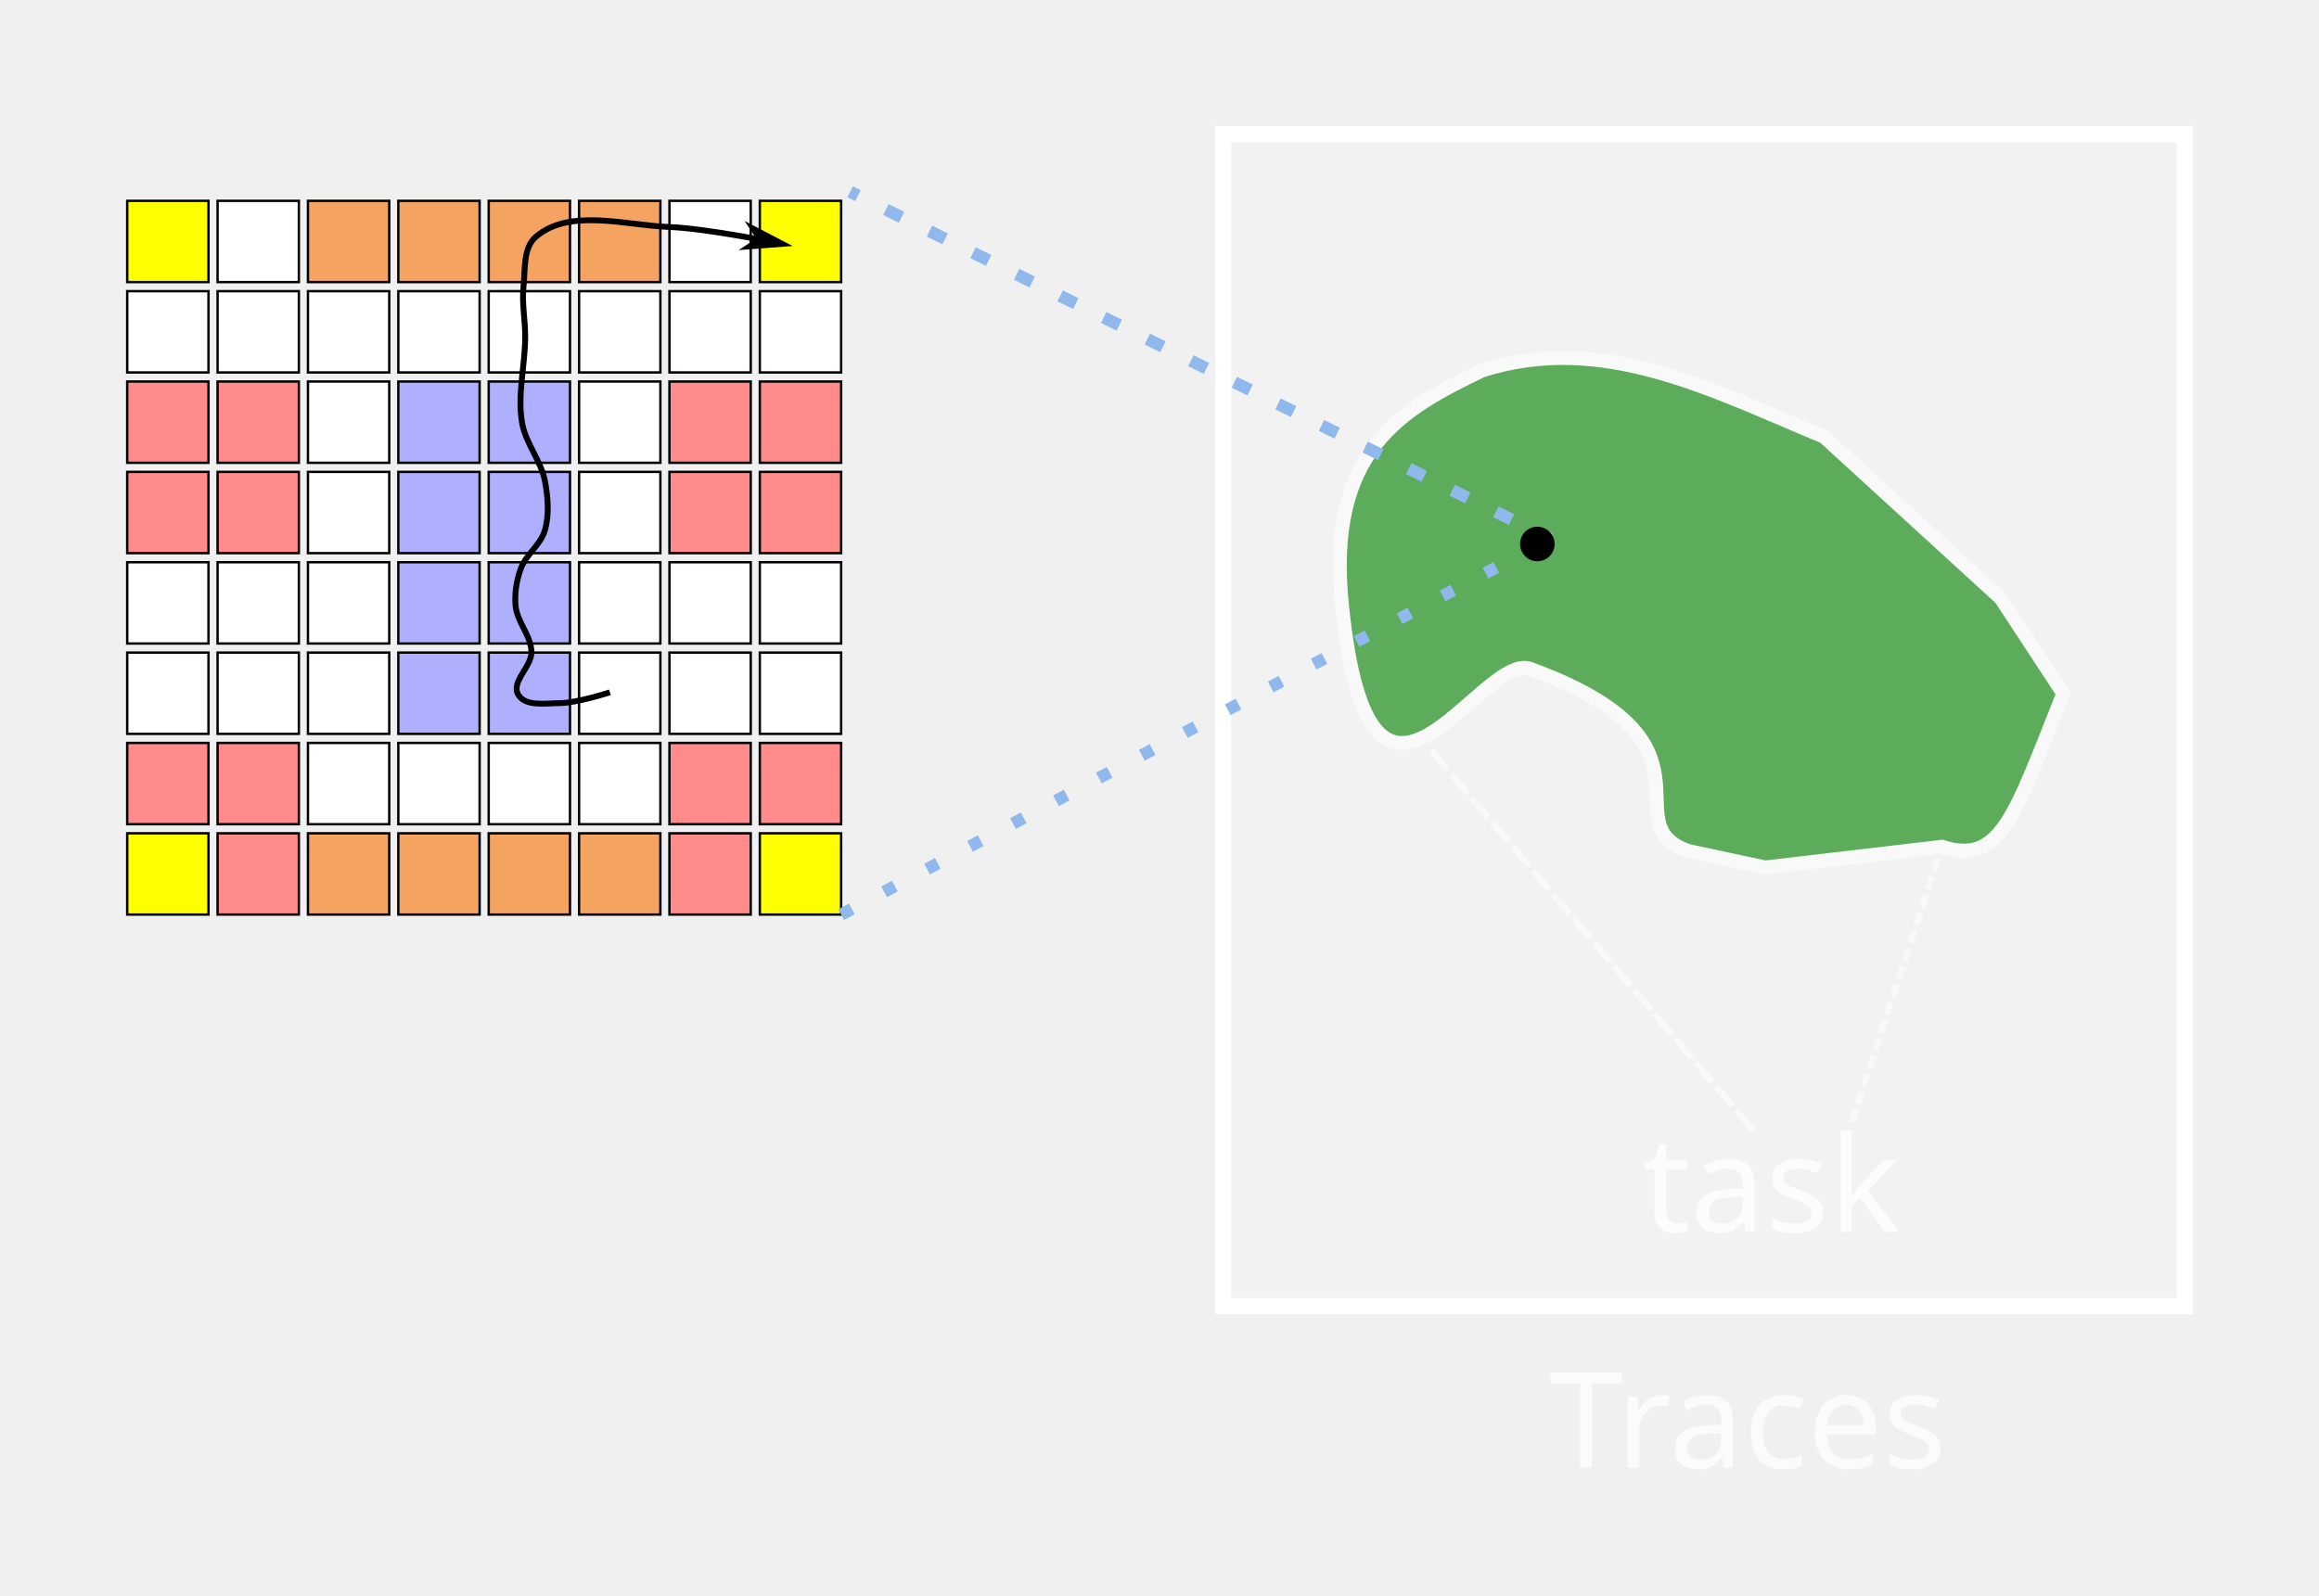
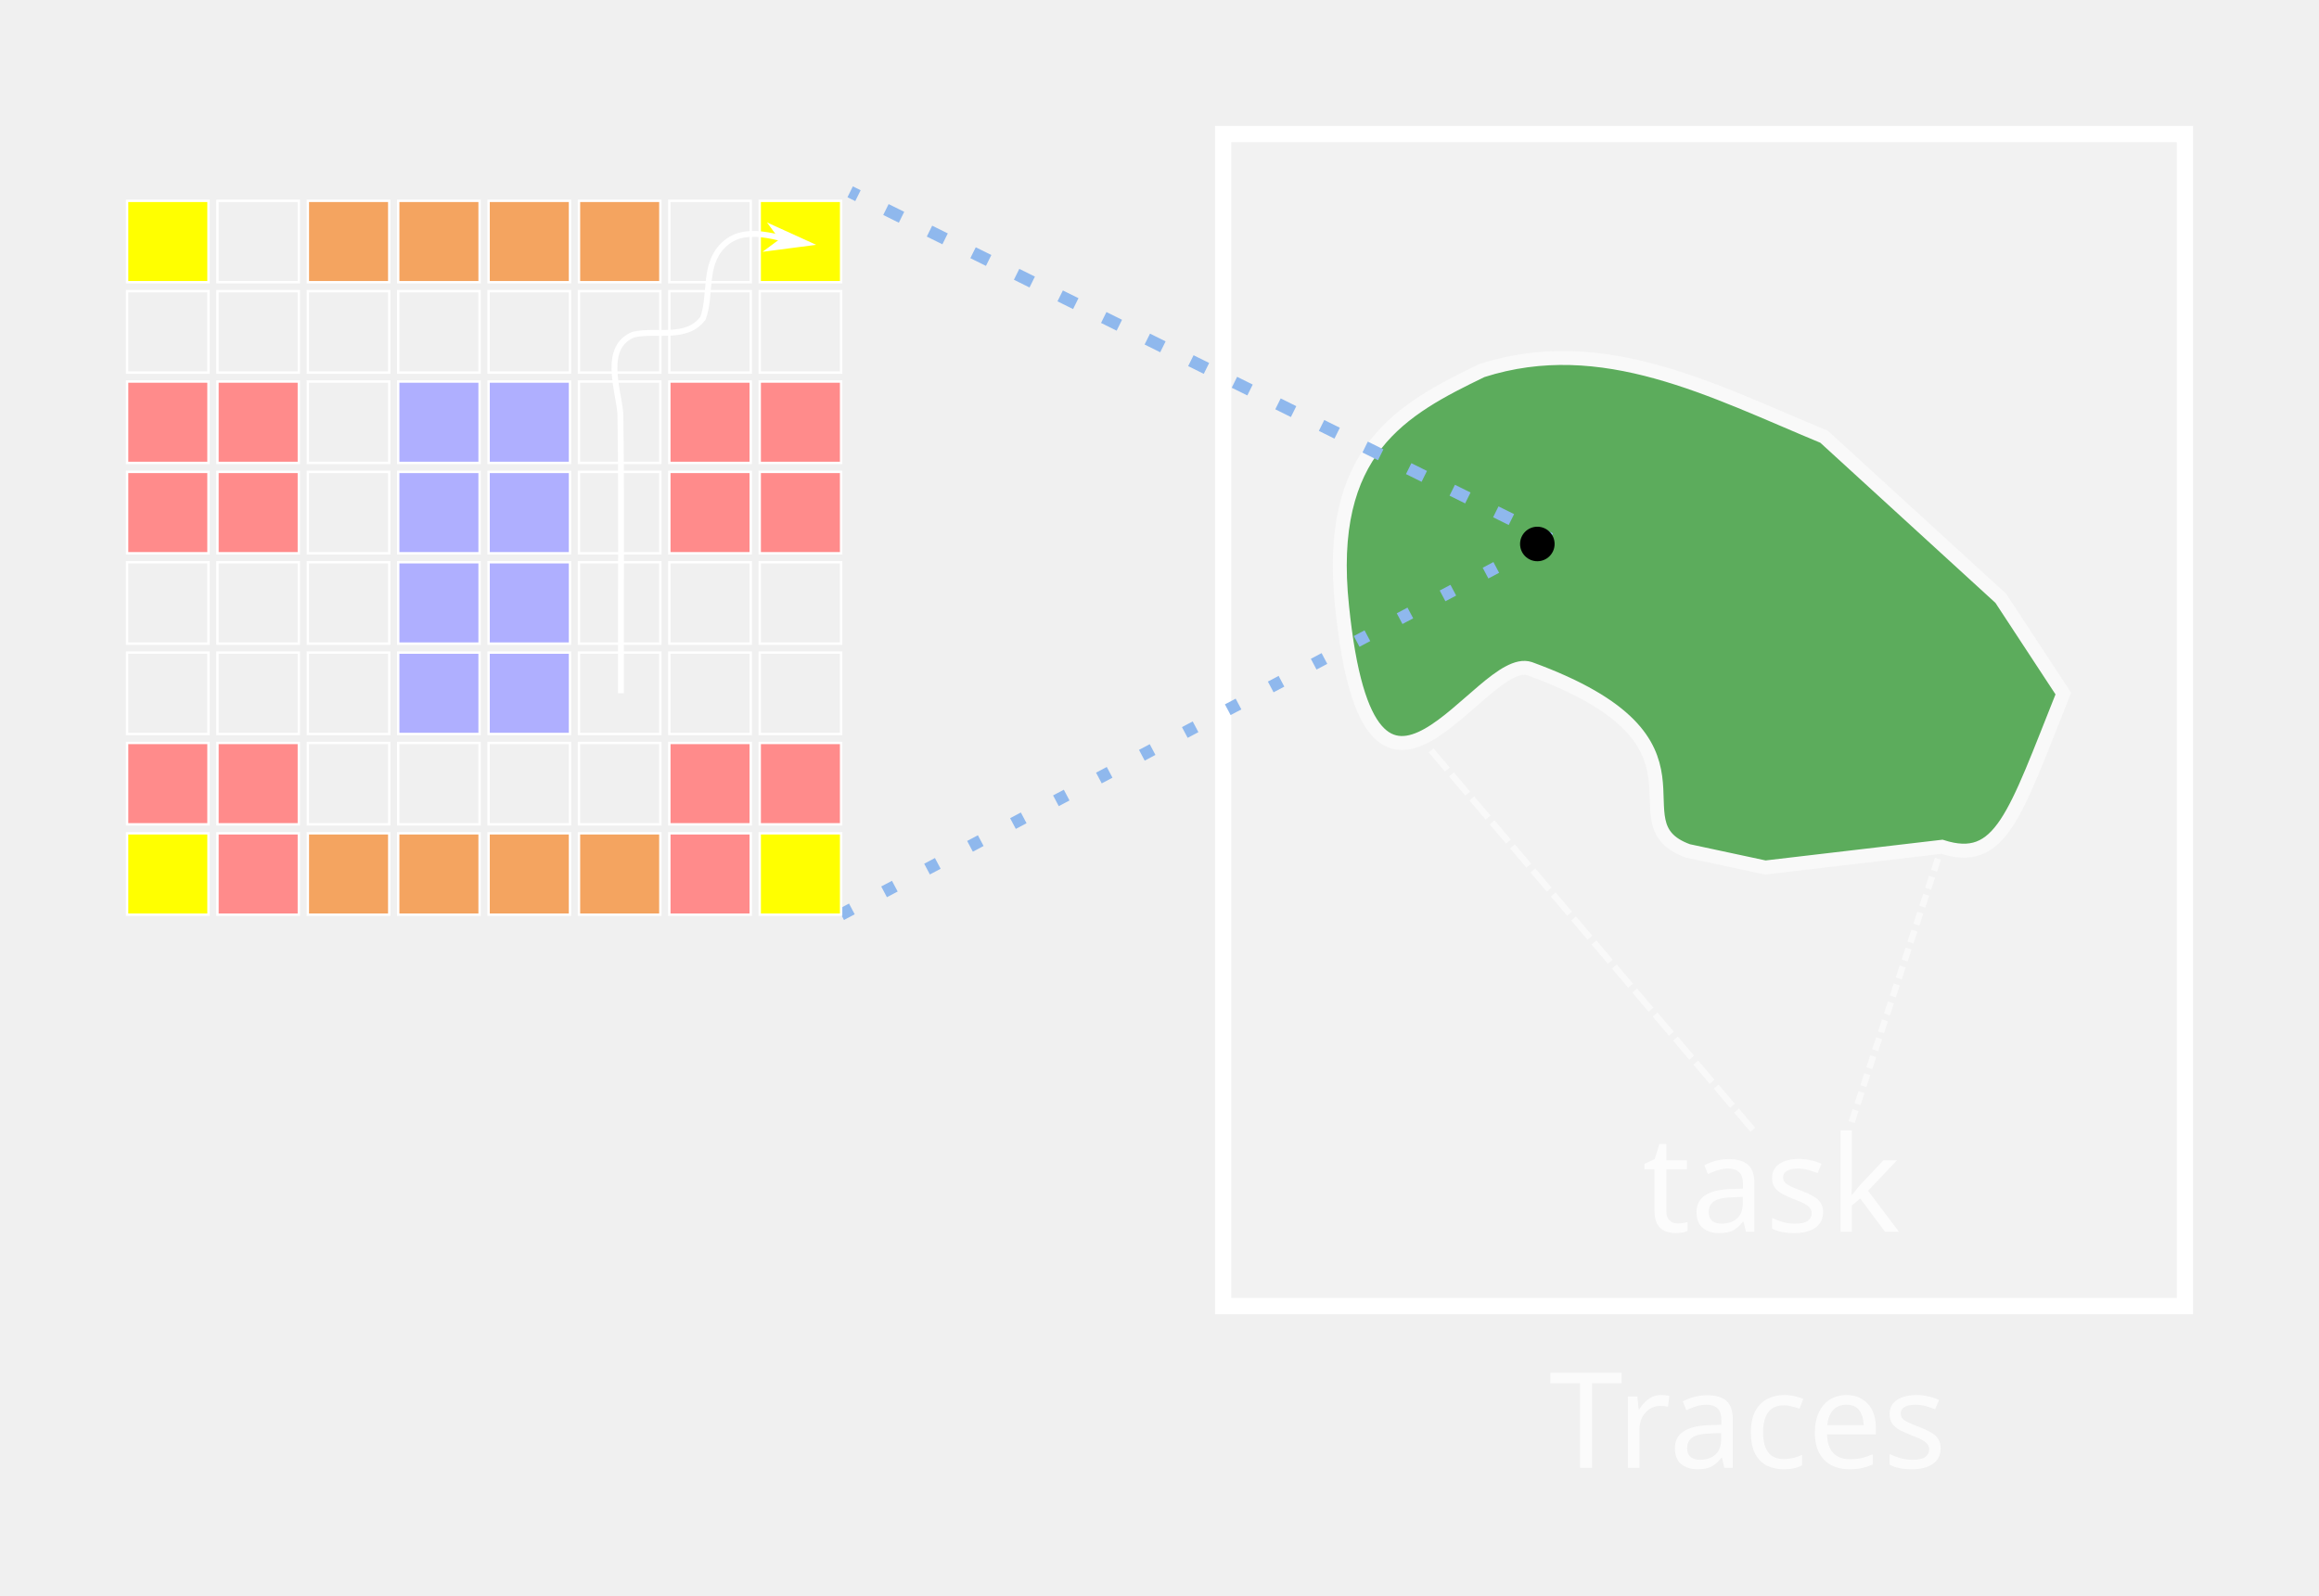
<svg xmlns="http://www.w3.org/2000/svg" width="184.097mm" height="126.707mm" viewBox="0 0 184.097 126.707" version="1.1" id="svg8">
  <defs id="defs2">
    <marker orient="auto" refY="0" refX="0" id="TriangleInL" style="overflow:visible">
      <path id="path1327" d="M 5.77,0 -2.88,5 V -5 Z" style="fill:#000000;fill-opacity:1;fill-rule:evenodd;stroke:#000000;stroke-width:1pt;stroke-opacity:1" transform="scale(-0.8)" />
    </marker>
    <marker orient="auto" refY="0" refX="0" id="TriangleOutL" style="overflow:visible">
      <path id="path1336" d="M 5.77,0 -2.88,5 V -5 Z" style="fill:#000000;fill-opacity:1;fill-rule:evenodd;stroke:#000000;stroke-width:1pt;stroke-opacity:1" transform="scale(0.8)" />
    </marker>
    <marker orient="auto" refY="0" refX="0" id="marker2992" style="overflow:visible">
      <path id="path2990" d="M 0,0 5,-5 -12.5,0 5,5 Z" style="fill:#000000;fill-opacity:1;fill-rule:evenodd;stroke:#000000;stroke-width:1pt;stroke-opacity:1" transform="matrix(-0.4,0,0,-0.4,-4,0)" />
    </marker>
    <marker orient="auto" refY="0" refX="0" id="Arrow1Mend" style="overflow:visible">
      <path id="path2726" d="M 0,0 5,-5 -12.5,0 5,5 Z" style="fill:#000000;fill-opacity:1;fill-rule:evenodd;stroke:#000000;stroke-width:1pt;stroke-opacity:1" transform="matrix(-0.4,0,0,-0.4,-4,0)" />
    </marker>
    <marker orient="auto" refY="0" refX="0" id="marker2980" style="overflow:visible">
      <path id="path2720" d="M 0,0 5,-5 -12.5,0 5,5 Z" style="fill:#000000;fill-opacity:1;fill-rule:evenodd;stroke:#000000;stroke-width:1pt;stroke-opacity:1" transform="matrix(-0.8,0,0,-0.8,-10,0)" />
    </marker>
    <marker style="overflow:visible" id="marker7814" refX="0" refY="0" orient="auto">
      <path transform="scale(0.8)" style="fill:#000000;fill-opacity:1;fill-rule:evenodd;stroke:#000000;stroke-width:1pt;stroke-opacity:1" d="M 5.77,0 -2.88,5 V -5 Z" id="path7812" />
    </marker>
    <marker orient="auto" refY="0" refX="0" id="Arrow1Lend" style="overflow:visible">
      <path id="path7501" d="M 0,0 5,-5 -12.5,0 5,5 Z" style="fill:#000000;fill-opacity:1;fill-rule:evenodd;stroke:#000000;stroke-width:1pt;stroke-opacity:1" transform="matrix(-0.8,0,0,-0.8,-10,0)" />
    </marker>
    <style id="style2363" type="text/css">transform: translate(-2cm, -4cm);transform: translate(-1cm, -4cm);transform: translate(0cm, -4cm);transform: translate(1cm, -4cm);transform: translate(1cm, -3cm);transform: translate(1cm, -2cm);transform: translate(1cm, -1cm);transform: translate(1cm, 0cm);opacity: 0.5;.background { fill: white; }
.line { stroke: firebrick; stroke-width: .1mm; }
.lava { fill: #ff8b8b; }
.dry { fill: #f4a460; }
.water { fill: #afafff; }
.recharge { fill: #ffff00; }
.normal { fill: white; }
rect { stroke: black;       stroke-width: 1; }
.agent { r: 10%;      fill: black;      stroke-width: 2;      stroke: grey;      animation: blinker 4s linear infinite;      animation: move 5s ease forwards; }
.blinker { 50% }
.move { 12.5% }
</style>
    <marker orient="auto" refY="0" refX="0" id="marker2992-9" style="overflow:visible">
      <path id="path2990-2" d="M 0,0 5,-5 -12.5,0 5,5 Z" style="fill:#000000;fill-opacity:1;fill-rule:evenodd;stroke:#000000;stroke-width:1pt;stroke-opacity:1" transform="matrix(-0.4,0,0,-0.4,-4,0)" />
    </marker>
+     <marker orient="auto" refY="0" refX="0" style="overflow:visible" id="marker29923151">
+       <path id="path56778" d="M 0,0 5,-5 -12.5,0 5,5 Z" style="fill:#ffffff;fill-opacity:1;fill-rule:evenodd;stroke:#ffffff;stroke-width:1pt;stroke-opacity:1" transform="matrix(-0.4,0,0,-0.4,-4,0)" />
+     </marker>
  </defs>
  <g id="layer1" transform="translate(-41.65146,-104.5169)">
    <rect id="rect1312" width="76.353" height="93.067" x="-215.104" y="115.161" style="fill:#ffffff;stroke:#ffffff;stroke-width:1.289;stroke-miterlimit:4;stroke-dasharray:none;stroke-opacity:1;fill-opacity:0.117" transform="scale(-1,1)" />
    <path style="fill:#008200;fill-opacity:0.62;stroke:#f9f9f9;stroke-width:1.107;stroke-linecap:butt;stroke-linejoin:miter;stroke-opacity:1;stroke-miterlimit:4;stroke-dasharray:none" d="m 200.486,152.026 -14.022,-12.825 c -8.844,-3.663 -17.576,-8.333 -27.168,-5.261 -6.287,3.046 -12.431,6.267 -11.101,18.744 2.244,21.878 10.995,3.626 14.898,4.933 16.031,5.847 6.346,12.234 12.561,14.469 l 6.135,1.315 14.022,-1.644 c 4.679,1.492 5.732,-2.388 9.64,-12.167 z" id="path5881" />
    <text xml:space="preserve" style="font-style:normal;font-weight:normal;font-size:10.583px;line-height:1.25;font-family:sans-serif;letter-spacing:0px;word-spacing:0px;fill:#ffffff;fill-opacity:0.753;stroke:none;stroke-width:0.265" x="164.619" y="221.074" id="text7476">
      <tspan x="164.619" y="221.074" style="stroke-width:0.265;fill:#ffffff;fill-opacity:0.753" id="tspan7478">Traces</tspan>
    </text>
    <text xml:space="preserve" style="font-style:normal;font-weight:normal;font-size:10.583px;line-height:1.25;font-family:sans-serif;letter-spacing:0px;word-spacing:0px;fill:#ffffff;fill-opacity:0.753;stroke:none;stroke-width:0.265" x="172.029" y="202.325" id="text1307">
      <tspan id="tspan1305" x="172.029" y="202.325" style="stroke-width:0.265;fill:#ffffff;fill-opacity:0.753">task</tspan>
    </text>
    <path style="fill:none;stroke:#f9f9f9;stroke-width:0.5;stroke-linecap:butt;stroke-linejoin:miter;stroke-miterlimit:4;stroke-dasharray:1, 0.5;stroke-dashoffset:0;stroke-opacity:1" d="m 188.646,193.615 c 7.165,-21.858 7.165,-21.858 7.165,-21.858" id="path1317" />
    <path style="fill:none;stroke:#f9f9f9;stroke-width:0.5;stroke-linecap:butt;stroke-linejoin:miter;stroke-miterlimit:4;stroke-dasharray:2, 0.5;stroke-dashoffset:0;stroke-opacity:1" d="M 180.801,194.23 C 155.067,163.874 155.067,163.874 155.067,163.874" id="path1317-3" />
-     <g id="g2705" transform="matrix(-0.7174523,0,0,0.7174523,217.5589,29.19722)">
-       <rect id="rect2369" y="127.209" x="152.113" width="0.238cm" height="0.238cm" class="recharge" style="fill:#ffff00;stroke:#000000;stroke-width:0.265" />
-       <rect id="rect2371" y="137.209" x="152.113" width="0.238cm" height="0.238cm" class="normal" style="fill:#ffffff;stroke:#000000;stroke-width:0.265" />
-       <rect id="rect2373" y="147.209" x="152.113" width="0.238cm" height="0.238cm" class="lava" style="fill:#ff8b8b;stroke:#000000;stroke-width:0.265" />
-       <rect id="rect2375" y="157.209" x="152.113" width="0.238cm" height="0.238cm" class="lava" style="fill:#ff8b8b;stroke:#000000;stroke-width:0.265" />
-       <rect id="rect2377" y="167.209" x="152.113" width="0.238cm" height="0.238cm" class="normal" style="fill:#ffffff;stroke:#000000;stroke-width:0.265" />
-       <rect id="rect2379" y="177.209" x="152.113" width="0.238cm" height="0.238cm" class="normal" style="fill:#ffffff;stroke:#000000;stroke-width:0.265" />
-       <rect id="rect2381" y="187.209" x="152.113" width="0.238cm" height="0.238cm" class="lava" style="fill:#ff8b8b;stroke:#000000;stroke-width:0.265" />
-       <rect id="rect2383" y="197.209" x="152.113" width="0.238cm" height="0.238cm" class="recharge" style="fill:#ffff00;stroke:#000000;stroke-width:0.265" />
-       <rect id="rect2385" y="127.209" x="162.113" width="0.238cm" height="0.238cm" class="normal" style="fill:#ffffff;stroke:#000000;stroke-width:0.265" />
-       <rect id="rect2387" y="137.209" x="162.113" width="0.238cm" height="0.238cm" class="normal" style="fill:#ffffff;stroke:#000000;stroke-width:0.265" />
-       <rect id="rect2389" y="147.209" x="162.113" width="0.238cm" height="0.238cm" class="lava" style="fill:#ff8b8b;stroke:#000000;stroke-width:0.265" />
-       <rect id="rect2391" y="157.209" x="162.113" width="0.238cm" height="0.238cm" class="lava" style="fill:#ff8b8b;stroke:#000000;stroke-width:0.265" />
-       <rect id="rect2393" y="167.209" x="162.113" width="0.238cm" height="0.238cm" class="normal" style="fill:#ffffff;stroke:#000000;stroke-width:0.265" />
-       <rect id="rect2395" y="177.209" x="162.113" width="0.238cm" height="0.238cm" class="normal" style="fill:#ffffff;stroke:#000000;stroke-width:0.265" />
-       <rect id="rect2397" y="187.209" x="162.113" width="0.238cm" height="0.238cm" class="lava" style="fill:#ff8b8b;stroke:#000000;stroke-width:0.265" />
-       <rect id="rect2399" y="197.209" x="162.113" width="0.238cm" height="0.238cm" class="lava" style="fill:#ff8b8b;stroke:#000000;stroke-width:0.265" />
-       <rect id="rect2401" y="127.209" x="172.113" width="0.238cm" height="0.238cm" class="dry" style="fill:#f4a460;stroke:#000000;stroke-width:0.265" />
-       <rect id="rect2403" y="137.209" x="172.113" width="0.238cm" height="0.238cm" class="normal" style="fill:#ffffff;stroke:#000000;stroke-width:0.265" />
-       <rect id="rect2405" y="147.209" x="172.113" width="0.238cm" height="0.238cm" class="normal" style="fill:#ffffff;stroke:#000000;stroke-width:0.265" />
-       <rect id="rect2407" y="157.209" x="172.113" width="0.238cm" height="0.238cm" class="normal" style="fill:#ffffff;stroke:#000000;stroke-width:0.265" />
-       <rect id="rect2409" y="167.209" x="172.113" width="0.238cm" height="0.238cm" class="normal" style="fill:#ffffff;stroke:#000000;stroke-width:0.265" />
-       <rect id="rect2411" y="177.209" x="172.113" width="0.238cm" height="0.238cm" class="normal" style="fill:#ffffff;stroke:#000000;stroke-width:0.265" />
-       <rect id="rect2413" y="187.209" x="172.113" width="0.238cm" height="0.238cm" class="normal" style="fill:#ffffff;stroke:#000000;stroke-width:0.265" />
-       <rect id="rect2415" y="197.209" x="172.113" width="0.238cm" height="0.238cm" class="dry" style="fill:#f4a460;stroke:#000000;stroke-width:0.265" />
-       <rect id="rect2417" y="127.209" x="182.113" width="0.238cm" height="0.238cm" class="dry" style="fill:#f4a460;stroke:#000000;stroke-width:0.265" />
-       <rect id="rect2419" y="137.209" x="182.113" width="0.238cm" height="0.238cm" class="normal" style="fill:#ffffff;stroke:#000000;stroke-width:0.265" />
-       <rect id="rect2421" y="147.209" x="182.113" width="0.238cm" height="0.238cm" class="water" style="fill:#afafff;stroke:#000000;stroke-width:0.265" />
-       <rect id="rect2423" y="157.209" x="182.113" width="0.238cm" height="0.238cm" class="water" style="fill:#afafff;stroke:#000000;stroke-width:0.265" />
-       <rect id="rect2425" y="167.209" x="182.113" width="0.238cm" height="0.238cm" class="water" style="fill:#afafff;stroke:#000000;stroke-width:0.265" />
-       <rect id="rect2427" y="177.209" x="182.113" width="0.238cm" height="0.238cm" class="water" style="fill:#afafff;stroke:#000000;stroke-width:0.265" />
-       <rect id="rect2429" y="187.209" x="182.113" width="0.238cm" height="0.238cm" class="normal" style="fill:#ffffff;stroke:#000000;stroke-width:0.265" />
-       <rect id="rect2431" y="197.209" x="182.113" width="0.238cm" height="0.238cm" class="dry" style="fill:#f4a460;stroke:#000000;stroke-width:0.265" />
-       <rect id="rect2433" y="127.209" x="192.113" width="0.238cm" height="0.238cm" class="dry" style="fill:#f4a460;stroke:#000000;stroke-width:0.265" />
-       <rect id="rect2435" y="137.209" x="192.113" width="0.238cm" height="0.238cm" class="normal" style="fill:#ffffff;stroke:#000000;stroke-width:0.265" />
-       <rect id="rect2437" y="147.209" x="192.113" width="0.238cm" height="0.238cm" class="water" style="fill:#afafff;stroke:#000000;stroke-width:0.265" />
-       <rect id="rect2439" y="157.209" x="192.113" width="0.238cm" height="0.238cm" class="water" style="fill:#afafff;stroke:#000000;stroke-width:0.265" />
-       <rect id="rect2441" y="167.209" x="192.113" width="0.238cm" height="0.238cm" class="water" style="fill:#afafff;stroke:#000000;stroke-width:0.265" />
-       <rect id="rect2443" y="177.209" x="192.113" width="0.238cm" height="0.238cm" class="water" style="fill:#afafff;stroke:#000000;stroke-width:0.265" />
-       <rect id="rect2445" y="187.209" x="192.113" width="0.238cm" height="0.238cm" class="normal" style="fill:#ffffff;stroke:#000000;stroke-width:0.265" />
-       <rect id="rect2447" y="197.209" x="192.113" width="0.238cm" height="0.238cm" class="dry" style="fill:#f4a460;stroke:#000000;stroke-width:0.265" />
-       <rect id="rect2449" y="127.209" x="202.113" width="0.238cm" height="0.238cm" class="dry" style="fill:#f4a460;stroke:#000000;stroke-width:0.265" />
-       <rect id="rect2451" y="137.209" x="202.113" width="0.238cm" height="0.238cm" class="normal" style="fill:#ffffff;stroke:#000000;stroke-width:0.265" />
-       <rect id="rect2453" y="147.209" x="202.113" width="0.238cm" height="0.238cm" class="normal" style="fill:#ffffff;stroke:#000000;stroke-width:0.265" />
-       <rect id="rect2455" y="157.209" x="202.113" width="0.238cm" height="0.238cm" class="normal" style="fill:#ffffff;stroke:#000000;stroke-width:0.265" />
-       <rect id="rect2457" y="167.209" x="202.113" width="0.238cm" height="0.238cm" class="normal" style="fill:#ffffff;stroke:#000000;stroke-width:0.265" />
-       <rect id="rect2459" y="177.209" x="202.113" width="0.238cm" height="0.238cm" class="normal" style="fill:#ffffff;stroke:#000000;stroke-width:0.265" />
-       <rect id="rect2461" y="187.209" x="202.113" width="0.238cm" height="0.238cm" class="normal" style="fill:#ffffff;stroke:#000000;stroke-width:0.265" />
-       <rect id="rect2463" y="197.209" x="202.113" width="0.238cm" height="0.238cm" class="dry" style="fill:#f4a460;stroke:#000000;stroke-width:0.265" />
-       <rect id="rect2465" y="127.209" x="212.113" width="0.238cm" height="0.238cm" class="normal" style="fill:#ffffff;stroke:#000000;stroke-width:0.265" />
-       <rect id="rect2467" y="137.209" x="212.113" width="0.238cm" height="0.238cm" class="normal" style="fill:#ffffff;stroke:#000000;stroke-width:0.265" />
-       <rect id="rect2469" y="147.209" x="212.113" width="0.238cm" height="0.238cm" class="lava" style="fill:#ff8b8b;stroke:#000000;stroke-width:0.265" />
-       <rect id="rect2471" y="157.209" x="212.113" width="0.238cm" height="0.238cm" class="lava" style="fill:#ff8b8b;stroke:#000000;stroke-width:0.265" />
-       <rect id="rect2473" y="167.209" x="212.113" width="0.238cm" height="0.238cm" class="normal" style="fill:#ffffff;stroke:#000000;stroke-width:0.265" />
-       <rect id="rect2475" y="177.209" x="212.113" width="0.238cm" height="0.238cm" class="normal" style="fill:#ffffff;stroke:#000000;stroke-width:0.265" />
-       <rect id="rect2477" y="187.209" x="212.113" width="0.238cm" height="0.238cm" class="lava" style="fill:#ff8b8b;stroke:#000000;stroke-width:0.265" />
-       <rect id="rect2479" y="197.209" x="212.113" width="0.238cm" height="0.238cm" class="lava" style="fill:#ff8b8b;stroke:#000000;stroke-width:0.265" />
-       <rect id="rect2481" y="127.209" x="222.113" width="0.238cm" height="0.238cm" class="recharge" style="fill:#ffff00;stroke:#000000;stroke-width:0.265" />
-       <rect id="rect2483" y="137.209" x="222.113" width="0.238cm" height="0.238cm" class="normal" style="fill:#ffffff;stroke:#000000;stroke-width:0.265" />
-       <rect id="rect2485" y="147.209" x="222.113" width="0.238cm" height="0.238cm" class="lava" style="fill:#ff8b8b;stroke:#000000;stroke-width:0.265" />
-       <rect id="rect2487" y="157.209" x="222.113" width="0.238cm" height="0.238cm" class="lava" style="fill:#ff8b8b;stroke:#000000;stroke-width:0.265" />
-       <rect id="rect2489" y="167.209" x="222.113" width="0.238cm" height="0.238cm" class="normal" style="fill:#ffffff;stroke:#000000;stroke-width:0.265" />
-       <rect id="rect2491" y="177.209" x="222.113" width="0.238cm" height="0.238cm" class="normal" style="fill:#ffffff;stroke:#000000;stroke-width:0.265" />
-       <rect id="rect2493" y="187.209" x="222.113" width="0.238cm" height="0.238cm" class="lava" style="fill:#ff8b8b;stroke:#000000;stroke-width:0.265" />
-       <rect id="rect2495" y="197.209" x="222.113" width="0.238cm" height="0.238cm" class="recharge" style="fill:#ffff00;stroke:#000000;stroke-width:0.265" />
-     </g>
    <path style="fill:#d98de8;stroke:#8fb8ed;stroke-width:0.965;stroke-linecap:butt;stroke-linejoin:miter;stroke-opacity:1;fill-opacity:0.779;stroke-miterlimit:4;stroke-dasharray:0.965,2.895;stroke-dashoffset:0" d="M 164.721,147.302 C 109.143,119.747 109.143,119.747 109.143,119.747 Z" id="path2707" />
    <path style="fill:none;stroke:#000000;stroke-width:0.265px;stroke-linecap:butt;stroke-linejoin:miter;stroke-opacity:1" d="M 108.425,177.143 Z" id="path2709" />
    <path style="fill:#d98de8;stroke:#8fb8ed;stroke-width:0.965;stroke-linecap:butt;stroke-linejoin:miter;stroke-opacity:1;fill-opacity:0.779;stroke-miterlimit:4;stroke-dasharray:0.965,2.895;stroke-dashoffset:0" d="m 108.425,177.143 56.296,-29.841" id="path2711" />
-     <path style="fill:none;stroke:#000000;stroke-width:0.465;stroke-linecap:butt;stroke-linejoin:miter;stroke-miterlimit:4;stroke-dasharray:none;stroke-opacity:1;marker-end:url(#marker2992)" d="m 90.071,159.492 c 0,0 -2.617,0.848 -3.971,0.857 -1.124,0.007 -2.731,0.298 -3.305,-0.668 -0.606,-1.019 1.066,-2.214 1.046,-3.399 -0.022,-1.285 -1.134,-2.364 -1.258,-3.643 -0.097,-0.999 0.074,-2.04 0.419,-2.983 0.409,-1.117 1.57,-1.877 1.902,-3.019 0.362,-1.246 0.251,-2.618 0.013,-3.893 -0.307,-1.644 -1.546,-3.025 -1.825,-4.675 -0.38,-2.246 0.251,-4.55 0.254,-6.828 0.002,-1.313 -0.274,-2.631 -0.136,-3.937 0.145,-1.368 -0.051,-3.119 1.002,-4.004 2.708,-2.274 7.048,-0.893 10.581,-0.758 2.992,0.115 8.885,1.325 8.885,1.325" id="path2988" />
    <circle style="fill:#000000;fill-opacity:1;stroke-width:0.51;stroke-miterlimit:4;stroke-dasharray:0.51, 1.531;stroke-dashoffset:0" id="path1189" cx="163.695" cy="147.712" r="1.371" />
+     <g id="g2300" transform="translate(5.890534,63.86565)">
+       <rect id="rect2369-5" y="56.598" x="-102.535" width="0.171cm" height="0.171cm" class="recharge" style="fill:#ffff00;stroke:#ffffff;stroke-width:0.19;stroke-opacity:1" transform="scale(-1,1)" />
+       <rect id="rect2371-9" y="63.773" x="-102.535" width="0.171cm" height="0.171cm" class="normal" style="fill:none;fill-opacity:1;stroke:#ffffff;stroke-width:0.19;stroke-opacity:1" transform="scale(-1,1)" />
+       <rect id="rect2373-8" y="70.947" x="-102.535" width="0.171cm" height="0.171cm" class="lava" style="fill:#ff8b8b;stroke:#ffffff;stroke-width:0.19;stroke-opacity:1" transform="scale(-1,1)" />
+       <rect id="rect2375-4" y="78.122" x="-102.535" width="0.171cm" height="0.171cm" class="lava" style="fill:#ff8b8b;stroke:#ffffff;stroke-width:0.19;stroke-opacity:1" transform="scale(-1,1)" />
+       <rect id="rect2377-8" y="85.296" x="-102.535" width="0.171cm" height="0.171cm" class="normal" style="fill:none;stroke:#ffffff;stroke-width:0.19;stroke-opacity:1" transform="scale(-1,1)" />
+       <rect id="rect2379-1" y="92.471" x="-102.535" width="0.171cm" height="0.171cm" class="normal" style="fill:none;stroke:#ffffff;stroke-width:0.19;stroke-opacity:1" transform="scale(-1,1)" />
+       <rect id="rect2381-0" y="99.645" x="-102.535" width="0.171cm" height="0.171cm" class="lava" style="fill:#ff8b8b;stroke:#ffffff;stroke-width:0.19;stroke-opacity:1" transform="scale(-1,1)" />
+       <rect id="rect2383-3" y="106.82" x="-102.535" width="0.171cm" height="0.171cm" class="recharge" style="fill:#ffff00;stroke:#ffffff;stroke-width:0.19;stroke-opacity:1" transform="scale(-1,1)" />
+       <rect id="rect2385-0" y="56.598" x="-95.36" width="0.171cm" height="0.171cm" class="normal" style="fill:none;fill-opacity:1;stroke:#ffffff;stroke-width:0.19;stroke-opacity:1" transform="scale(-1,1)" />
+       <rect id="rect2387-4" y="63.773" x="-95.36" width="0.171cm" height="0.171cm" class="normal" style="fill:none;fill-opacity:1;stroke:#ffffff;stroke-width:0.19;stroke-opacity:1" transform="scale(-1,1)" />
+       <rect id="rect2389-4" y="70.947" x="-95.36" width="0.171cm" height="0.171cm" class="lava" style="fill:#ff8b8b;stroke:#ffffff;stroke-width:0.19;stroke-opacity:1" transform="scale(-1,1)" />
+       <rect id="rect2391-4" y="78.122" x="-95.36" width="0.171cm" height="0.171cm" class="lava" style="fill:#ff8b8b;stroke:#ffffff;stroke-width:0.19;stroke-opacity:1" transform="scale(-1,1)" />
+       <rect id="rect2393-4" y="85.296" x="-95.36" width="0.171cm" height="0.171cm" class="normal" style="fill:none;stroke:#ffffff;stroke-width:0.19;stroke-opacity:1" transform="scale(-1,1)" />
+       <rect id="rect2395-7" y="92.471" x="-95.36" width="0.171cm" height="0.171cm" class="normal" style="fill:none;fill-opacity:1;stroke:#ffffff;stroke-width:0.19;stroke-opacity:1" transform="scale(-1,1)" />
+       <rect id="rect2397-6" y="99.645" x="-95.36" width="0.171cm" height="0.171cm" class="lava" style="fill:#ff8b8b;stroke:#ffffff;stroke-width:0.19;stroke-opacity:1" transform="scale(-1,1)" />
+       <rect id="rect2399-3" y="106.82" x="-95.36" width="0.171cm" height="0.171cm" class="lava" style="fill:#ff8b8b;stroke:#ffffff;stroke-width:0.19;stroke-opacity:1" transform="scale(-1,1)" />
+       <rect id="rect2401-1" y="56.598" x="-88.186" width="0.171cm" height="0.171cm" class="dry" style="fill:#f4a460;stroke:#ffffff;stroke-width:0.19;stroke-opacity:1" transform="scale(-1,1)" />
+       <rect id="rect2403-7" y="63.773" x="-88.186" width="0.171cm" height="0.171cm" class="normal" style="fill:none;fill-opacity:1;stroke:#ffffff;stroke-width:0.19;stroke-opacity:1" transform="scale(-1,1)" />
+       <rect id="rect2405-5" y="70.947" x="-88.186" width="0.171cm" height="0.171cm" class="normal" style="fill:none;stroke:#ffffff;stroke-width:0.19;stroke-opacity:1" transform="scale(-1,1)" />
+       <rect id="rect2407-9" y="78.122" x="-88.186" width="0.171cm" height="0.171cm" class="normal" style="fill:none;stroke:#ffffff;stroke-width:0.19;stroke-opacity:1" transform="scale(-1,1)" />
+       <rect id="rect2409-6" y="85.296" x="-88.186" width="0.171cm" height="0.171cm" class="normal" style="fill:none;stroke:#ffffff;stroke-width:0.19;stroke-opacity:1" transform="scale(-1,1)" />
+       <rect id="rect2411-2" y="92.471" x="-88.186" width="0.171cm" height="0.171cm" class="normal" style="fill:none;stroke:#ffffff;stroke-width:0.19;stroke-opacity:1" transform="scale(-1,1)" />
+       <rect id="rect2413-1" y="99.645" x="-88.186" width="0.171cm" height="0.171cm" class="normal" style="fill:none;fill-opacity:1;stroke:#ffffff;stroke-width:0.19;stroke-opacity:1" transform="scale(-1,1)" />
+       <rect id="rect2415-7" y="106.82" x="-88.186" width="0.171cm" height="0.171cm" class="dry" style="fill:#f4a460;stroke:#ffffff;stroke-width:0.19;stroke-opacity:1" transform="scale(-1,1)" />
+       <rect id="rect2417-8" y="56.598" x="-81.011" width="0.171cm" height="0.171cm" class="dry" style="fill:#f4a460;stroke:#ffffff;stroke-width:0.19;stroke-opacity:1" transform="scale(-1,1)" />
+       <rect id="rect2419-5" y="63.773" x="-81.011" width="0.171cm" height="0.171cm" class="normal" style="fill:none;fill-opacity:1;stroke:#ffffff;stroke-width:0.19;stroke-opacity:1" transform="scale(-1,1)" />
+       <rect id="rect2421-7" y="70.947" x="-81.011" width="0.171cm" height="0.171cm" class="water" style="fill:#afafff;stroke:#ffffff;stroke-width:0.19;stroke-opacity:1" transform="scale(-1,1)" />
+       <rect id="rect2423-4" y="78.122" x="-81.011" width="0.171cm" height="0.171cm" class="water" style="fill:#afafff;stroke:#ffffff;stroke-width:0.19;stroke-opacity:1" transform="scale(-1,1)" />
+       <rect id="rect2425-1" y="85.296" x="-81.011" width="0.171cm" height="0.171cm" class="water" style="fill:#afafff;stroke:#ffffff;stroke-width:0.19;stroke-opacity:1" transform="scale(-1,1)" />
+       <rect id="rect2427-8" y="92.471" x="-81.011" width="0.171cm" height="0.171cm" class="water" style="fill:#afafff;stroke:#ffffff;stroke-width:0.19;stroke-opacity:1" transform="scale(-1,1)" />
+       <rect id="rect2429-5" y="99.645" x="-81.011" width="0.171cm" height="0.171cm" class="normal" style="fill:none;fill-opacity:1;stroke:#ffffff;stroke-width:0.19;stroke-opacity:1" transform="scale(-1,1)" />
+       <rect id="rect2431-9" y="106.82" x="-81.011" width="0.171cm" height="0.171cm" class="dry" style="fill:#f4a460;stroke:#ffffff;stroke-width:0.19;stroke-opacity:1" transform="scale(-1,1)" />
+       <rect id="rect2433-7" y="56.598" x="-73.836" width="0.171cm" height="0.171cm" class="dry" style="fill:#f4a460;stroke:#ffffff;stroke-width:0.19;stroke-opacity:1" transform="scale(-1,1)" />
+       <rect id="rect2435-5" y="63.773" x="-73.836" width="0.171cm" height="0.171cm" class="normal" style="fill:none;fill-opacity:1;stroke:#ffffff;stroke-width:0.19;stroke-opacity:1" transform="scale(-1,1)" />
+       <rect id="rect2437-3" y="70.947" x="-73.836" width="0.171cm" height="0.171cm" class="water" style="fill:#afafff;stroke:#ffffff;stroke-width:0.19;stroke-opacity:1" transform="scale(-1,1)" />
+       <rect id="rect2439-8" y="78.122" x="-73.836" width="0.171cm" height="0.171cm" class="water" style="fill:#afafff;stroke:#ffffff;stroke-width:0.19;stroke-opacity:1" transform="scale(-1,1)" />
+       <rect id="rect2441-8" y="85.296" x="-73.836" width="0.171cm" height="0.171cm" class="water" style="fill:#afafff;stroke:#ffffff;stroke-width:0.19;stroke-opacity:1" transform="scale(-1,1)" />
+       <rect id="rect2443-3" y="92.471" x="-73.836" width="0.171cm" height="0.171cm" class="water" style="fill:#afafff;stroke:#ffffff;stroke-width:0.19;stroke-opacity:1" transform="scale(-1,1)" />
+       <rect id="rect2445-1" y="99.645" x="-73.836" width="0.171cm" height="0.171cm" class="normal" style="fill:none;fill-opacity:1;stroke:#ffffff;stroke-width:0.19;stroke-opacity:1" transform="scale(-1,1)" />
+       <rect id="rect2447-8" y="106.82" x="-73.836" width="0.171cm" height="0.171cm" class="dry" style="fill:#f4a460;stroke:#ffffff;stroke-width:0.19;stroke-opacity:1" transform="scale(-1,1)" />
+       <rect id="rect2449-9" y="56.598" x="-66.662" width="0.171cm" height="0.171cm" class="dry" style="fill:#f4a460;stroke:#ffffff;stroke-width:0.19;stroke-opacity:1" transform="scale(-1,1)" />
+       <rect id="rect2451-6" y="63.773" x="-66.662" width="0.171cm" height="0.171cm" class="normal" style="fill:none;fill-opacity:1;stroke:#ffffff;stroke-width:0.19;stroke-opacity:1" transform="scale(-1,1)" />
+       <rect id="rect2453-4" y="70.947" x="-66.662" width="0.171cm" height="0.171cm" class="normal" style="fill:none;fill-opacity:1;stroke:#ffffff;stroke-width:0.19;stroke-opacity:1" transform="scale(-1,1)" />
+       <rect id="rect2455-3" y="78.122" x="-66.662" width="0.171cm" height="0.171cm" class="normal" style="fill:none;fill-opacity:1;stroke:#ffffff;stroke-width:0.19;stroke-opacity:1" transform="scale(-1,1)" />
+       <rect id="rect2457-3" y="85.296" x="-66.662" width="0.171cm" height="0.171cm" class="normal" style="fill:none;fill-opacity:1;stroke:#ffffff;stroke-width:0.19;stroke-opacity:1" transform="scale(-1,1)" />
+       <rect id="rect2459-3" y="92.471" x="-66.662" width="0.171cm" height="0.171cm" class="normal" style="fill:none;fill-opacity:1;stroke:#ffffff;stroke-width:0.19;stroke-opacity:1" transform="scale(-1,1)" />
+       <rect id="rect2461-8" y="99.645" x="-66.662" width="0.171cm" height="0.171cm" class="normal" style="fill:none;fill-opacity:1;stroke:#ffffff;stroke-width:0.19;stroke-opacity:1" transform="scale(-1,1)" />
+       <rect id="rect2463-6" y="106.82" x="-66.662" width="0.171cm" height="0.171cm" class="dry" style="fill:#f4a460;stroke:#ffffff;stroke-width:0.19;stroke-opacity:1" transform="scale(-1,1)" />
+       <rect id="rect2465-0" y="56.598" x="-59.487" width="0.171cm" height="0.171cm" class="normal" style="fill:none;fill-opacity:1;stroke:#ffffff;stroke-width:0.19;stroke-opacity:1" transform="scale(-1,1)" />
+       <rect id="rect2467-4" y="63.773" x="-59.487" width="0.171cm" height="0.171cm" class="normal" style="fill:none;fill-opacity:1;stroke:#ffffff;stroke-width:0.19;stroke-opacity:1" transform="scale(-1,1)" />
+       <rect id="rect2469-8" y="70.947" x="-59.487" width="0.171cm" height="0.171cm" class="lava" style="fill:#ff8b8b;stroke:#ffffff;stroke-width:0.19;stroke-opacity:1" transform="scale(-1,1)" />
+       <rect id="rect2471-8" y="78.122" x="-59.487" width="0.171cm" height="0.171cm" class="lava" style="fill:#ff8b8b;stroke:#ffffff;stroke-width:0.19;stroke-opacity:1" transform="scale(-1,1)" />
+       <rect id="rect2473-8" y="85.296" x="-59.487" width="0.171cm" height="0.171cm" class="normal" style="fill:none;fill-opacity:1;stroke:#ffffff;stroke-width:0.19;stroke-opacity:1" transform="scale(-1,1)" />
+       <rect id="rect2475-9" y="92.471" x="-59.487" width="0.171cm" height="0.171cm" class="normal" style="fill:none;fill-opacity:1;stroke:#ffffff;stroke-width:0.19;stroke-opacity:1" transform="scale(-1,1)" />
+       <rect id="rect2477-7" y="99.645" x="-59.487" width="0.171cm" height="0.171cm" class="lava" style="fill:#ff8b8b;stroke:#ffffff;stroke-width:0.19;stroke-opacity:1" transform="scale(-1,1)" />
+       <rect id="rect2479-7" y="106.82" x="-59.487" width="0.171cm" height="0.171cm" class="lava" style="fill:#ff8b8b;stroke:#ffffff;stroke-width:0.19;stroke-opacity:1" transform="scale(-1,1)" />
+       <rect id="rect2481-6" y="56.598" x="-52.313" width="0.171cm" height="0.171cm" class="recharge" style="fill:#ffff00;stroke:#ffffff;stroke-width:0.19;stroke-opacity:1" transform="scale(-1,1)" />
+       <rect id="rect2483-4" y="63.773" x="-52.313" width="0.171cm" height="0.171cm" class="normal" style="fill:none;fill-opacity:1;stroke:#ffffff;stroke-width:0.19;stroke-opacity:1" transform="scale(-1,1)" />
+       <rect id="rect2485-3" y="70.947" x="-52.313" width="0.171cm" height="0.171cm" class="lava" style="fill:#ff8b8b;stroke:#ffffff;stroke-width:0.19;stroke-opacity:1" transform="scale(-1,1)" />
+       <rect id="rect2487-0" y="78.122" x="-52.313" width="0.171cm" height="0.171cm" class="lava" style="fill:#ff8b8b;stroke:#ffffff;stroke-width:0.19;stroke-opacity:1" transform="scale(-1,1)" />
+       <rect id="rect2489-3" y="85.296" x="-52.313" width="0.171cm" height="0.171cm" class="normal" style="fill:none;fill-opacity:1;stroke:#ffffff;stroke-width:0.19;stroke-opacity:1" transform="scale(-1,1)" />
+       <rect id="rect2491-0" y="92.471" x="-52.313" width="0.171cm" height="0.171cm" class="normal" style="fill:none;fill-opacity:1;stroke:#ffffff;stroke-width:0.19;stroke-opacity:1" transform="scale(-1,1)" />
+       <rect id="rect2493-9" y="99.645" x="-52.313" width="0.171cm" height="0.171cm" class="lava" style="fill:#ff8b8b;stroke:#ffffff;stroke-width:0.19;stroke-opacity:1" transform="scale(-1,1)" />
+       <rect id="rect2495-2" y="106.82" x="-52.313" width="0.171cm" height="0.171cm" class="recharge" style="fill:#ffff00;stroke:#ffffff;stroke-width:0.19;stroke-opacity:1" transform="scale(-1,1)" />
+       <path style="fill:none;stroke:#ffffff;stroke-width:0.265px;stroke-linecap:butt;stroke-linejoin:miter;stroke-opacity:1" d="M 102.535,113.277 Z" id="path2709-5" />
+       <path style="fill:none;stroke:#ffffff;stroke-width:0.465;stroke-linecap:butt;stroke-linejoin:miter;stroke-miterlimit:4;stroke-dasharray:none;stroke-opacity:1;marker-end:url(#marker29923151)" d="m 85.059,95.699 c -0.032,-7.411 0.065,-14.826 -0.05,-22.235 -0.184,-1.983 -1.404,-5.234 1.032,-6.242 1.823,-0.426 4.201,0.453 5.526,-1.299 0.675,-1.83 0.028,-4.19 1.56,-5.747 1.763,-1.815 4.435,-0.533 6.524,-0.22" id="path4762" />
+     </g>
  </g>
</svg>
